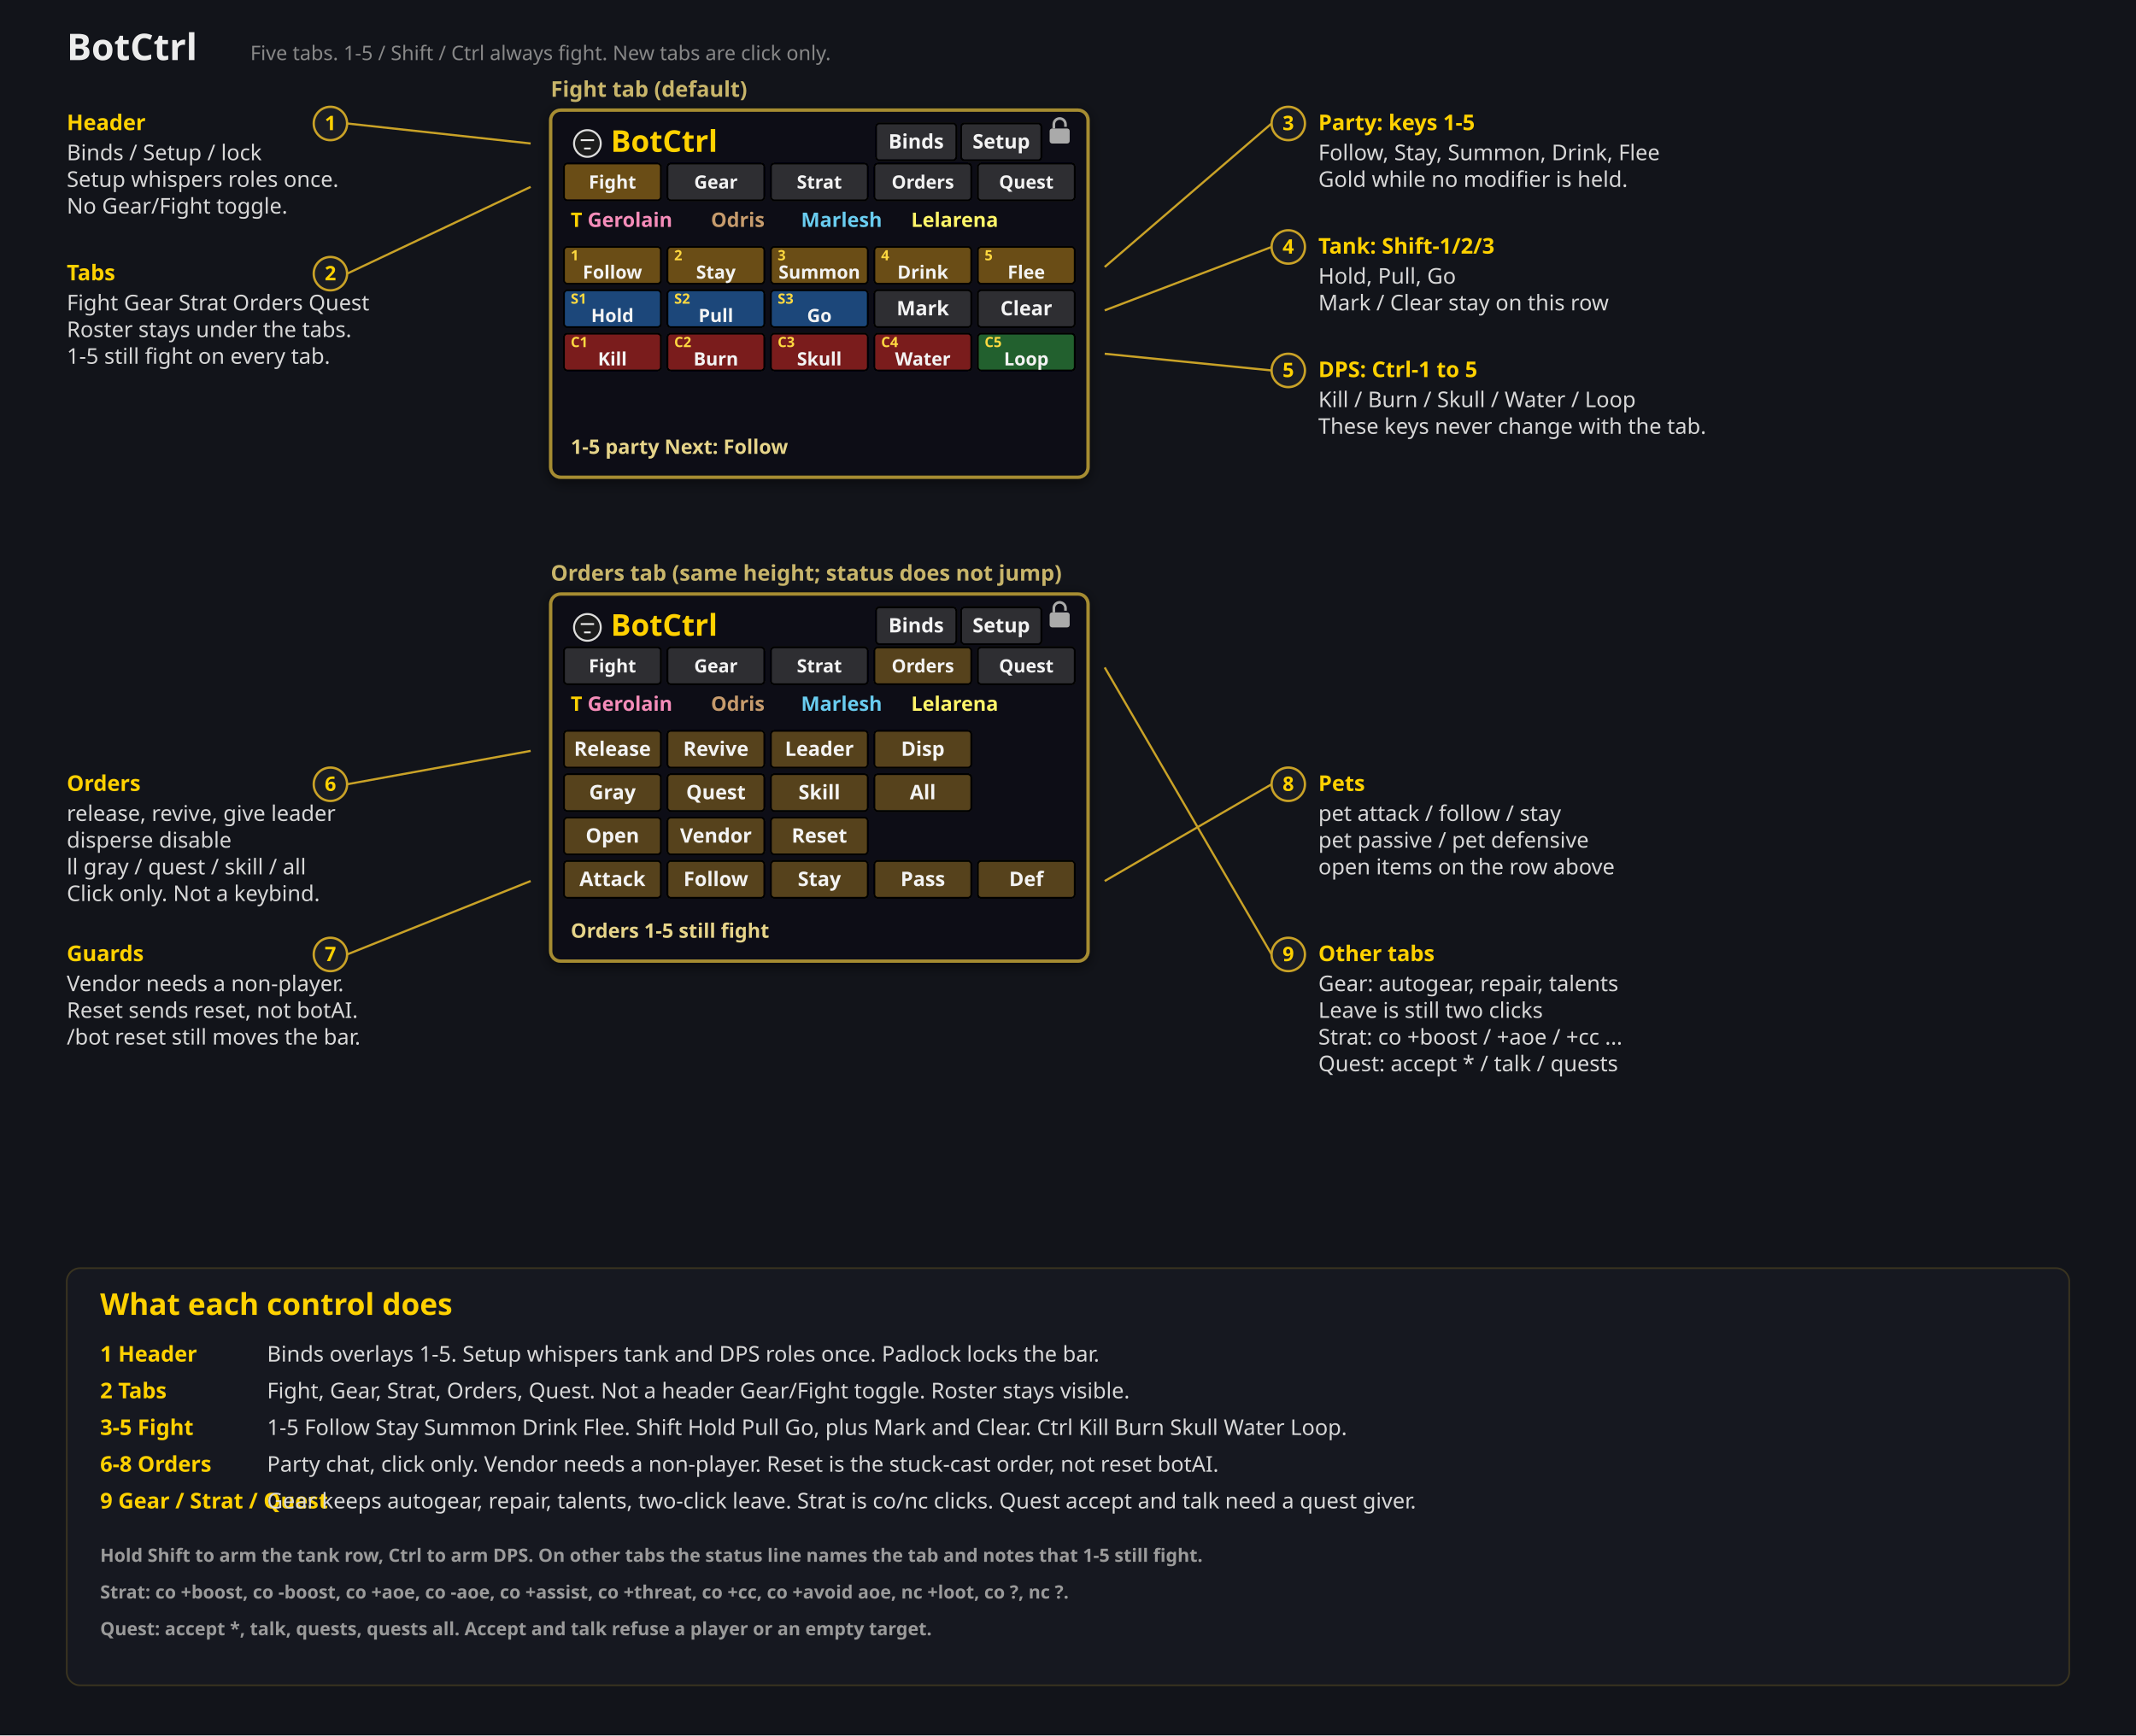
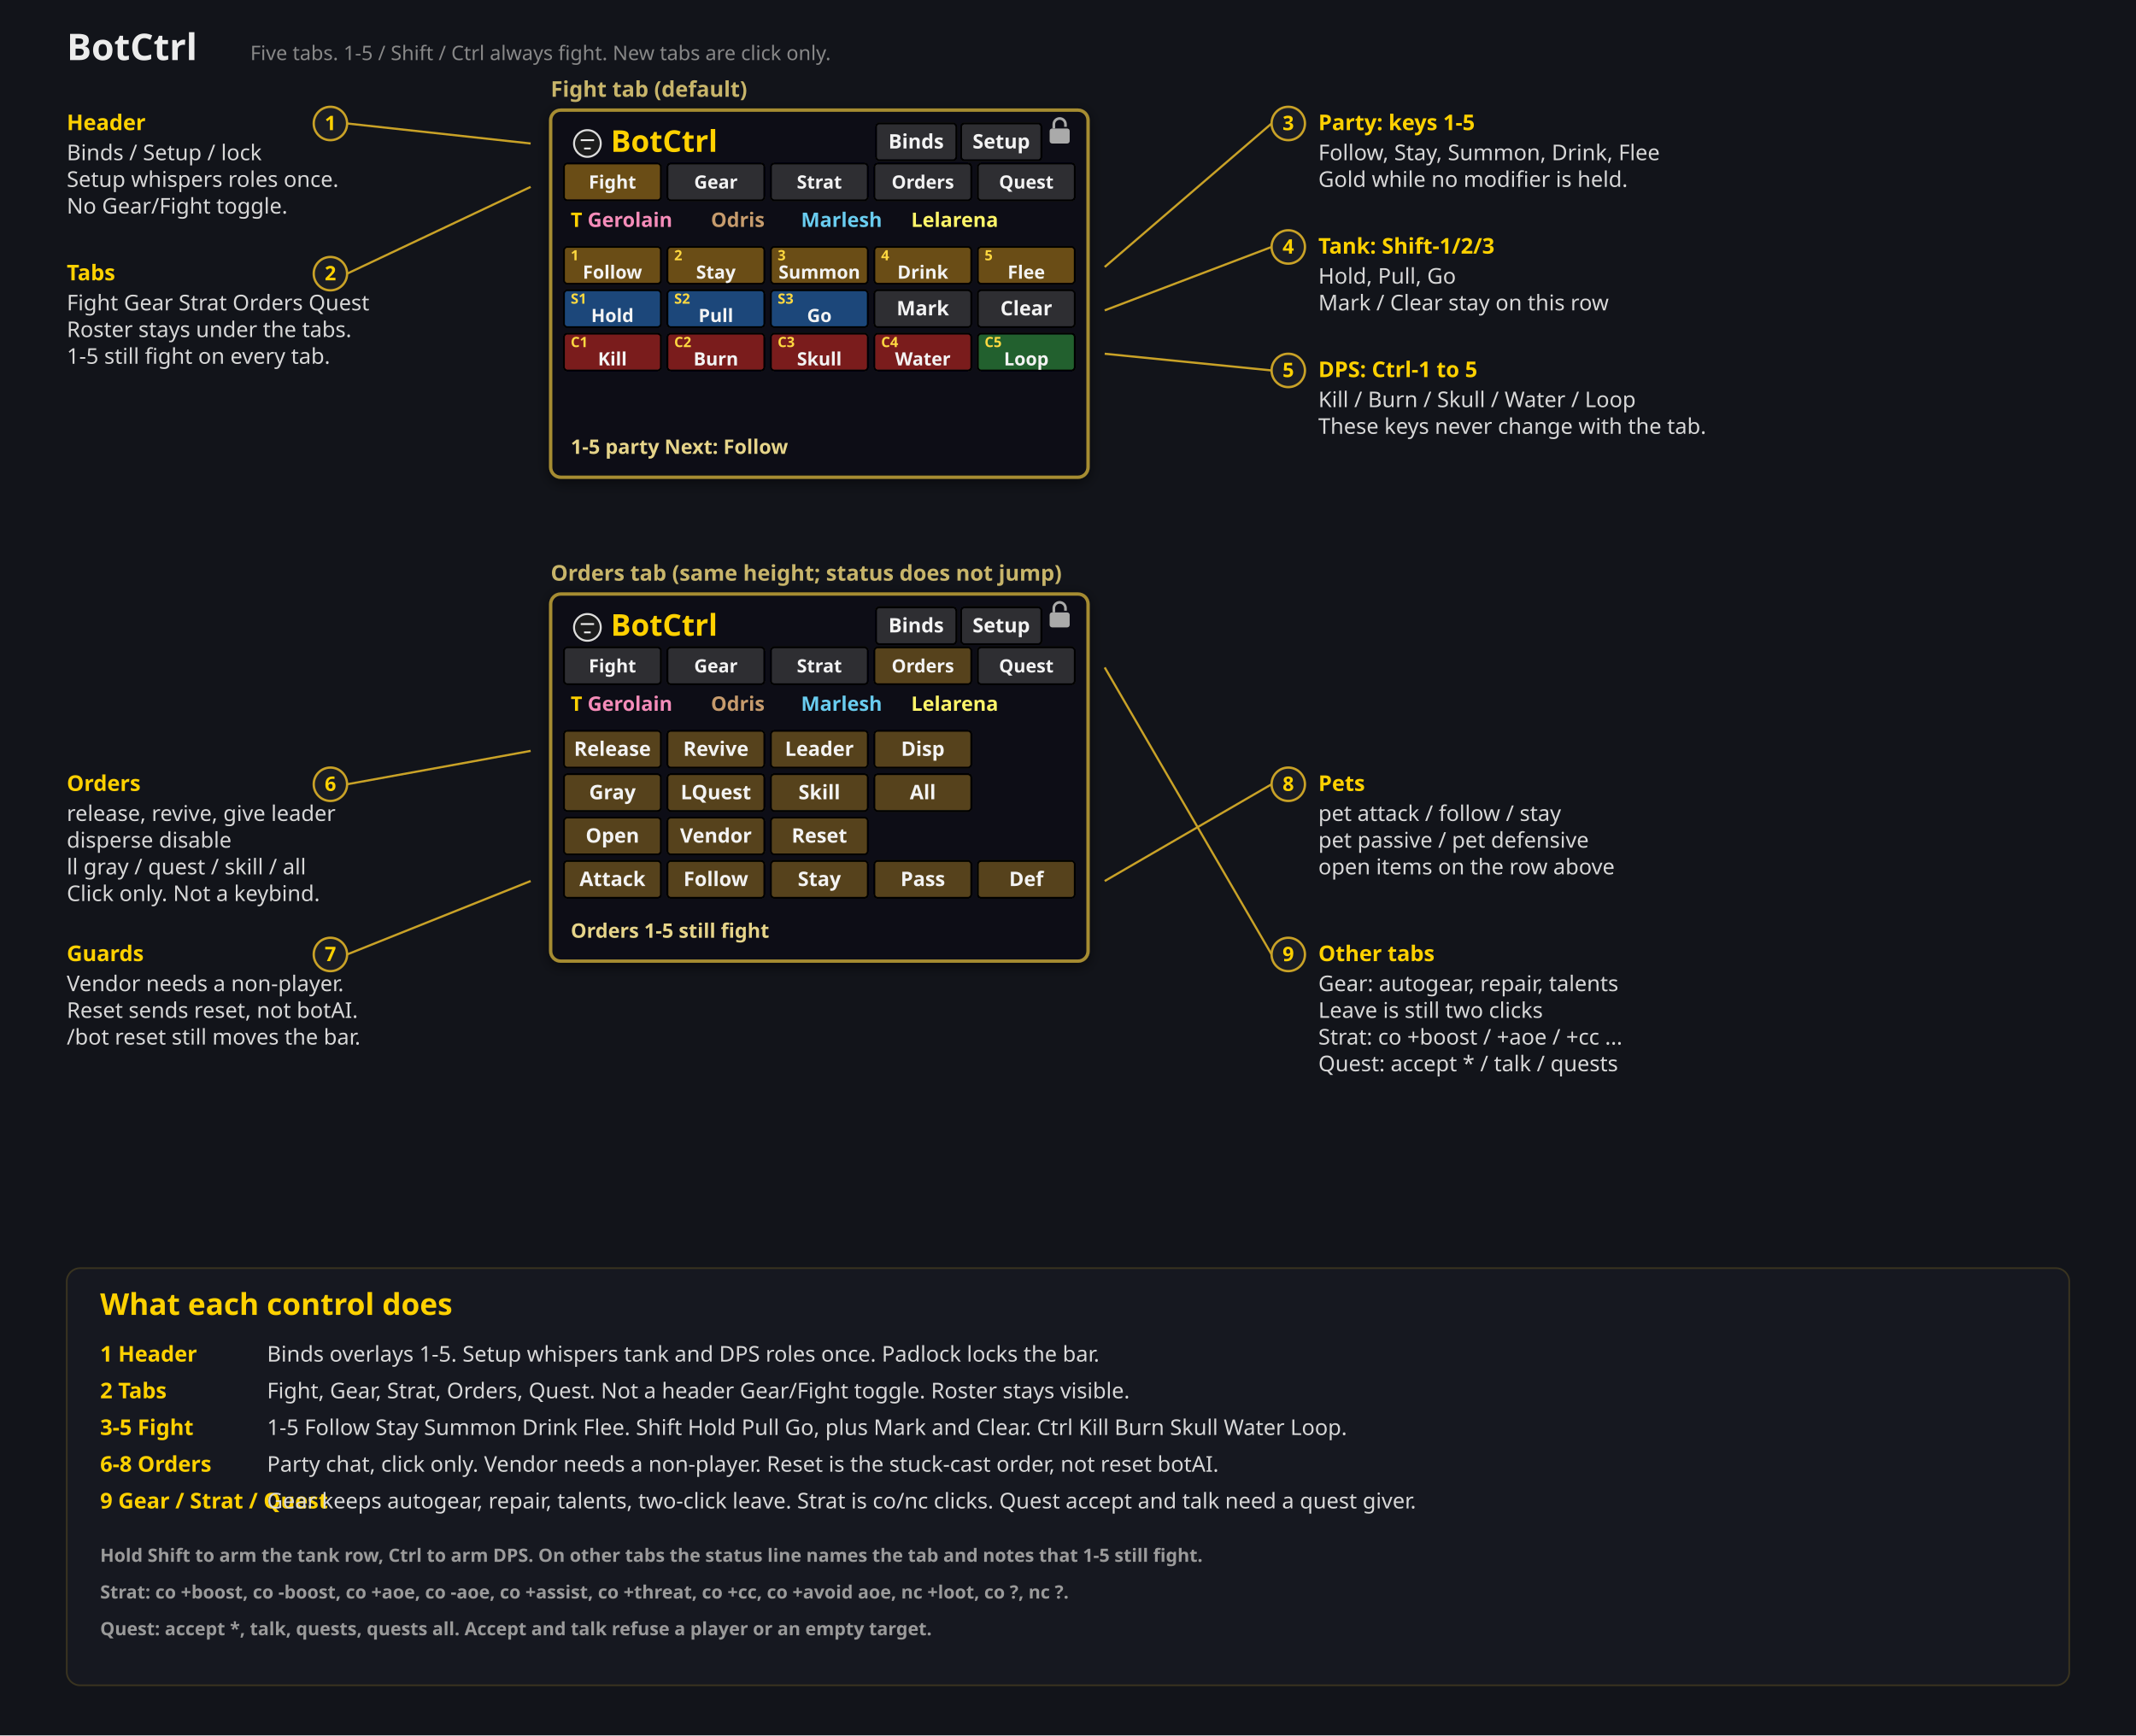
<svg xmlns="http://www.w3.org/2000/svg" width="2560" height="2080" viewBox="0 0 1280 1040" role="img" aria-labelledby="title desc">
  <defs>
    <filter id="shadow" x="-8%" y="-8%" width="116%" height="116%">
      <feDropShadow dx="0" dy="2" stdDeviation="4" flood-color="#000" flood-opacity="0.55" />
    </filter>
    <style>
      .bg { fill: #12141a; }
      .panel { fill: #0d0d12; stroke: #a68c33; stroke-width: 2; }
      .title { fill: #ffd100; font: 700 18px "Trebuchet MS", "Segoe UI", sans-serif; }
      .sub { fill: #c8b56a; font: 600 13px "Trebuchet MS", "Segoe UI", sans-serif; }
      .chip { stroke: #000; stroke-width: 1; }
      .lbl { fill: #f3f3f3; font: 600 12px "Trebuchet MS", "Segoe UI", sans-serif; text-anchor: middle; }
      .lblk { fill: #f3f3f3; font: 600 11px "Trebuchet MS", "Segoe UI", sans-serif; text-anchor: middle; }
      .key { fill: #ffd940; font: 600 8.5px "Trebuchet MS", "Segoe UI", sans-serif; }
      .roster { font: 600 12px "Segoe UI", "Trebuchet MS", sans-serif; }
      .muted { fill: #9a9a9a; font: 600 11px "Trebuchet MS", "Segoe UI", sans-serif; }
      .status { fill: #e6d48a; font: 600 12px "Trebuchet MS", "Segoe UI", sans-serif; }
      .note { fill: #d8d8d8; font: 500 13px "Segoe UI", sans-serif; }
      .note-strong { fill: #ffd100; font: 700 13px "Segoe UI", sans-serif; }
      .call { fill: #1b1d24; stroke: #c9a227; stroke-width: 1.4; }
      .n { fill: #ffd100; font: 700 12px "Segoe UI", sans-serif; text-anchor: middle; }
      .line { stroke: #c9a227; stroke-width: 1.3; fill: none; }
      .hdr { fill: #ececec; font: 700 22px "Trebuchet MS", "Segoe UI", sans-serif; }
      .tag { fill: #888; font: 500 12px "Segoe UI", sans-serif; }
      .tab { fill: #f3f3f3; font: 600 11px "Trebuchet MS", "Segoe UI", sans-serif; text-anchor: middle; }
    </style>
    <rect id="c" class="chip" width="58" height="22" rx="2" />
    <g id="lock">
      <rect x="1" y="7" width="12" height="9" rx="1.5" fill="#aaa" />
      <path d="M3.5 7V4.5a3.5 3.5 0 0 1 7 0V6" fill="none" stroke="#aaa" stroke-width="1.6" />
    </g>
    <g id="frame">
      <circle cx="22" cy="20" r="8" fill="#1a1a1a" stroke="#ddd" stroke-width="1.2" />
      <path d="M18 18h8M20 23h4" stroke="#eee" stroke-width="1.1" />
      <text class="title" x="36" y="25">BotCtrl</text>
      <rect class="chip" x="195" y="8" width="48" height="22" rx="2" fill="#2e2e33" />
      <text class="lbl" x="219" y="23">Binds</text>
      <rect class="chip" x="246" y="8" width="48" height="22" rx="2" fill="#2e2e33" />
      <text class="lbl" x="270" y="23">Setup</text>
      <use href="#lock" x="298" y="4" />
    </g>
    <g id="roster" class="roster">
      <text x="12" y="70">
        <tspan fill="#ffd100">T</tspan>
        <tspan fill="#f58cba">Gerolain</tspan>
      </text>
      <text x="96" y="70" fill="#c69b6d">Odris</text>
      <text x="150" y="70" fill="#69ccf0">Marlesh</text>
      <text x="216" y="70" fill="#fff569">Lelarena</text>
    </g>
  </defs>
  <rect class="bg" width="1280" height="1040" />
  <text class="hdr" x="40" y="36">BotCtrl</text>
  <text class="tag" x="150" y="36">Five tabs. 1-5 / Shift / Ctrl always fight. New tabs are click only.</text>
  <text class="sub" x="330" y="58">Fight tab (default)</text>
  <g filter="url(#shadow)" transform="translate(330,66)">
    <rect class="panel" rx="6" ry="6" width="322" height="220" />
    <use href="#frame" />
    <rect class="chip" x="8" y="32" width="58" height="22" rx="2" fill="#6b4d12" />
    <text class="tab" x="37" y="47">Fight</text>
    <rect class="chip" x="70" y="32" width="58" height="22" rx="2" fill="#2e2e33" />
    <text class="tab" x="99" y="47">Gear</text>
    <rect class="chip" x="132" y="32" width="58" height="22" rx="2" fill="#2e2e33" />
    <text class="tab" x="161" y="47">Strat</text>
    <rect class="chip" x="194" y="32" width="58" height="22" rx="2" fill="#2e2e33" />
    <text class="tab" x="223" y="47">Orders</text>
    <rect class="chip" x="256" y="32" width="58" height="22" rx="2" fill="#2e2e33" />
    <text class="tab" x="285" y="47">Quest</text>
    <use href="#roster" />
    <g transform="translate(8,82)">
      <use href="#c" fill="#6b4d12" />
      <text class="key" x="4" y="8">1</text>
      <text class="lblk" x="29" y="19">Follow</text>
    </g>
    <g transform="translate(70,82)">
      <use href="#c" fill="#6b4d12" />
      <text class="key" x="4" y="8">2</text>
      <text class="lblk" x="29" y="19">Stay</text>
    </g>
    <g transform="translate(132,82)">
      <use href="#c" fill="#6b4d12" />
      <text class="key" x="4" y="8">3</text>
      <text class="lblk" x="29" y="19">Summon</text>
    </g>
    <g transform="translate(194,82)">
      <use href="#c" fill="#6b4d12" />
      <text class="key" x="4" y="8">4</text>
      <text class="lblk" x="29" y="19">Drink</text>
    </g>
    <g transform="translate(256,82)">
      <use href="#c" fill="#6b4d12" />
      <text class="key" x="4" y="8">5</text>
      <text class="lblk" x="29" y="19">Flee</text>
    </g>
    <g transform="translate(8,108)">
      <use href="#c" fill="#1a477a" />
      <text class="key" x="4" y="8">S1</text>
      <text class="lblk" x="29" y="19">Hold</text>
    </g>
    <g transform="translate(70,108)">
      <use href="#c" fill="#1a477a" />
      <text class="key" x="4" y="8">S2</text>
      <text class="lblk" x="29" y="19">Pull</text>
    </g>
    <g transform="translate(132,108)">
      <use href="#c" fill="#1a477a" />
      <text class="key" x="4" y="8">S3</text>
      <text class="lblk" x="29" y="19">Go</text>
    </g>
    <g transform="translate(194,108)">
      <use href="#c" fill="#2e2e33" />
      <text class="lbl" x="29" y="15">Mark</text>
    </g>
    <g transform="translate(256,108)">
      <use href="#c" fill="#2e2e33" />
      <text class="lbl" x="29" y="15">Clear</text>
    </g>
    <g transform="translate(8,134)">
      <use href="#c" fill="#7a1f1f" />
      <text class="key" x="4" y="8">C1</text>
      <text class="lblk" x="29" y="19">Kill</text>
    </g>
    <g transform="translate(70,134)">
      <use href="#c" fill="#7a1f1f" />
      <text class="key" x="4" y="8">C2</text>
      <text class="lblk" x="29" y="19">Burn</text>
    </g>
    <g transform="translate(132,134)">
      <use href="#c" fill="#7a1f1f" />
      <text class="key" x="4" y="8">C3</text>
      <text class="lblk" x="29" y="19">Skull</text>
    </g>
    <g transform="translate(194,134)">
      <use href="#c" fill="#7a1f1f" />
      <text class="key" x="4" y="8">C4</text>
      <text class="lblk" x="29" y="19">Water</text>
    </g>
    <g transform="translate(256,134)">
      <use href="#c" fill="#24612e" />
      <text class="key" x="4" y="8">C5</text>
      <text class="lblk" x="29" y="19">Loop</text>
    </g>
    <text class="status" x="12" y="206">1-5 party    Next: Follow</text>
  </g>
  <g>
    <path class="line" d="M318,86 L208,74" />
    <circle class="call" cx="198" cy="74" r="10" />
    <text class="n" x="198" y="78">1</text>
    <text class="note-strong" x="40" y="78">Header</text>
    <text class="note" x="40" y="96">Binds / Setup / lock</text>
    <text class="note" x="40" y="112">Setup whispers roles once.</text>
    <text class="note" x="40" y="128">No Gear/Fight toggle.</text>
    <path class="line" d="M318,112 L208,164" />
    <circle class="call" cx="198" cy="164" r="10" />
    <text class="n" x="198" y="168">2</text>
    <text class="note-strong" x="40" y="168">Tabs</text>
    <text class="note" x="40" y="186">Fight Gear Strat Orders Quest</text>
    <text class="note" x="40" y="202">Roster stays under the tabs.</text>
    <text class="note" x="40" y="218">1-5 still fight on every tab.</text>
  </g>
  <g>
    <path class="line" d="M662,160 L762,74" />
    <circle class="call" cx="772" cy="74" r="10" />
    <text class="n" x="772" y="78">3</text>
    <text class="note-strong" x="790" y="78">Party: keys 1-5</text>
    <text class="note" x="790" y="96">Follow, Stay, Summon, Drink, Flee</text>
    <text class="note" x="790" y="112">Gold while no modifier is held.</text>
    <path class="line" d="M662,186 L762,148" />
    <circle class="call" cx="772" cy="148" r="10" />
    <text class="n" x="772" y="152">4</text>
    <text class="note-strong" x="790" y="152">Tank: Shift-1/2/3</text>
    <text class="note" x="790" y="170">Hold, Pull, Go</text>
    <text class="note" x="790" y="186">Mark / Clear stay on this row</text>
    <path class="line" d="M662,212 L762,222" />
    <circle class="call" cx="772" cy="222" r="10" />
    <text class="n" x="772" y="226">5</text>
    <text class="note-strong" x="790" y="226">DPS: Ctrl-1 to 5</text>
    <text class="note" x="790" y="244">Kill / Burn / Skull / Water / Loop</text>
    <text class="note" x="790" y="260">These keys never change with the tab.</text>
  </g>
  <text class="sub" x="330" y="348">Orders tab  (same height; status does not jump)</text>
  <g filter="url(#shadow)" transform="translate(330,356)">
    <rect class="panel" rx="6" ry="6" width="322" height="220" />
    <use href="#frame" />
    <rect class="chip" x="8" y="32" width="58" height="22" rx="2" fill="#2e2e33" />
    <text class="tab" x="37" y="47">Fight</text>
    <rect class="chip" x="70" y="32" width="58" height="22" rx="2" fill="#2e2e33" />
    <text class="tab" x="99" y="47">Gear</text>
    <rect class="chip" x="132" y="32" width="58" height="22" rx="2" fill="#2e2e33" />
    <text class="tab" x="161" y="47">Strat</text>
    <rect class="chip" x="194" y="32" width="58" height="22" rx="2" fill="#57421a" />
    <text class="tab" x="223" y="47">Orders</text>
    <rect class="chip" x="256" y="32" width="58" height="22" rx="2" fill="#2e2e33" />
    <text class="tab" x="285" y="47">Quest</text>
    <use href="#roster" />
    <g transform="translate(8,82)">
      <use href="#c" fill="#57421a" />
      <text class="lbl" x="29" y="15">Release</text>
    </g>
    <g transform="translate(70,82)">
      <use href="#c" fill="#57421a" />
      <text class="lbl" x="29" y="15">Revive</text>
    </g>
    <g transform="translate(132,82)">
      <use href="#c" fill="#57421a" />
      <text class="lbl" x="29" y="15">Leader</text>
    </g>
    <g transform="translate(194,82)">
      <use href="#c" fill="#57421a" />
      <text class="lbl" x="29" y="15">Disp</text>
    </g>
    <g transform="translate(8,108)">
      <use href="#c" fill="#57421a" />
      <text class="lbl" x="29" y="15">Gray</text>
    </g>
    <g transform="translate(70,108)">
      <use href="#c" fill="#57421a" />
-       <text class="lbl" x="29" y="15">Quest</text>
+       <text class="lbl" x="29" y="15">LQuest</text>
    </g>
    <g transform="translate(132,108)">
      <use href="#c" fill="#57421a" />
      <text class="lbl" x="29" y="15">Skill</text>
    </g>
    <g transform="translate(194,108)">
      <use href="#c" fill="#57421a" />
      <text class="lbl" x="29" y="15">All</text>
    </g>
    <g transform="translate(8,134)">
      <use href="#c" fill="#57421a" />
      <text class="lbl" x="29" y="15">Open</text>
    </g>
    <g transform="translate(70,134)">
      <use href="#c" fill="#57421a" />
      <text class="lbl" x="29" y="15">Vendor</text>
    </g>
    <g transform="translate(132,134)">
      <use href="#c" fill="#57421a" />
      <text class="lbl" x="29" y="15">Reset</text>
    </g>
    <g transform="translate(8,160)">
      <use href="#c" fill="#57421a" />
      <text class="lbl" x="29" y="15">Attack</text>
    </g>
    <g transform="translate(70,160)">
      <use href="#c" fill="#57421a" />
      <text class="lbl" x="29" y="15">Follow</text>
    </g>
    <g transform="translate(132,160)">
      <use href="#c" fill="#57421a" />
      <text class="lbl" x="29" y="15">Stay</text>
    </g>
    <g transform="translate(194,160)">
      <use href="#c" fill="#57421a" />
      <text class="lbl" x="29" y="15">Pass</text>
    </g>
    <g transform="translate(256,160)">
      <use href="#c" fill="#57421a" />
      <text class="lbl" x="29" y="15">Def</text>
    </g>
    <text class="status" x="12" y="206">Orders   1-5 still fight</text>
  </g>
  <g>
    <path class="line" d="M318,450 L208,470" />
    <circle class="call" cx="198" cy="470" r="10" />
    <text class="n" x="198" y="474">6</text>
    <text class="note-strong" x="40" y="474">Orders</text>
    <text class="note" x="40" y="492">release, revive, give leader</text>
    <text class="note" x="40" y="508">disperse disable</text>
    <text class="note" x="40" y="524">ll gray / quest / skill / all</text>
    <text class="note" x="40" y="540">Click only. Not a keybind.</text>
    <path class="line" d="M318,528 L208,572" />
    <circle class="call" cx="198" cy="572" r="10" />
    <text class="n" x="198" y="576">7</text>
    <text class="note-strong" x="40" y="576">Guards</text>
    <text class="note" x="40" y="594">Vendor needs a non-player.</text>
    <text class="note" x="40" y="610">Reset sends reset, not botAI.</text>
    <text class="note" x="40" y="626">/bot reset still moves the bar.</text>
  </g>
  <g>
    <path class="line" d="M662,528 L762,470" />
    <circle class="call" cx="772" cy="470" r="10" />
    <text class="n" x="772" y="474">8</text>
    <text class="note-strong" x="790" y="474">Pets</text>
    <text class="note" x="790" y="492">pet attack / follow / stay</text>
    <text class="note" x="790" y="508">pet passive / pet defensive</text>
    <text class="note" x="790" y="524">open items on the row above</text>
    <path class="line" d="M662,400 L762,572" />
    <circle class="call" cx="772" cy="572" r="10" />
    <text class="n" x="772" y="576">9</text>
    <text class="note-strong" x="790" y="576">Other tabs</text>
    <text class="note" x="790" y="594">Gear: autogear, repair, talents</text>
    <text class="note" x="790" y="610">Leave is still two clicks</text>
    <text class="note" x="790" y="626">Strat: co +boost / +aoe / +cc ...</text>
    <text class="note" x="790" y="642">Quest: accept * / talk / quests</text>
  </g>
  <rect x="40" y="760" width="1200" height="250" rx="8" fill="#161820" stroke="#3a3420" stroke-width="1" />
  <text class="title" x="60" y="788">What each control does</text>
  <text class="note-strong" x="60" y="816">1  Header</text>
  <text class="note" x="160" y="816">Binds overlays 1-5. Setup whispers tank and DPS roles once. Padlock locks the bar.</text>
  <text class="note-strong" x="60" y="838">2  Tabs</text>
  <text class="note" x="160" y="838">Fight, Gear, Strat, Orders, Quest. Not a header Gear/Fight toggle. Roster stays visible.</text>
  <text class="note-strong" x="60" y="860">3-5  Fight</text>
  <text class="note" x="160" y="860">1-5 Follow Stay Summon Drink Flee. Shift Hold Pull Go, plus Mark and Clear. Ctrl Kill Burn Skull Water Loop.</text>
  <text class="note-strong" x="60" y="882">6-8  Orders</text>
  <text class="note" x="160" y="882">Party chat, click only. Vendor needs a non-player. Reset is the stuck-cast order, not reset botAI.</text>
  <text class="note-strong" x="60" y="904">9  Gear / Strat / Quest</text>
  <text class="note" x="160" y="904">Gear keeps autogear, repair, talents, two-click leave. Strat is co/nc clicks. Quest accept and talk need a quest giver.</text>
  <text class="muted" x="60" y="936">Hold Shift to arm the tank row, Ctrl to arm DPS. On other tabs the status line names the tab and notes that 1-5 still fight.</text>
  <text class="muted" x="60" y="958">Strat: co +boost, co -boost, co +aoe, co -aoe, co +assist, co +threat, co +cc, co +avoid aoe, nc +loot, co ?, nc ?.</text>
  <text class="muted" x="60" y="980">Quest: accept *, talk, quests, quests all. Accept and talk refuse a player or an empty target.</text>
</svg>
